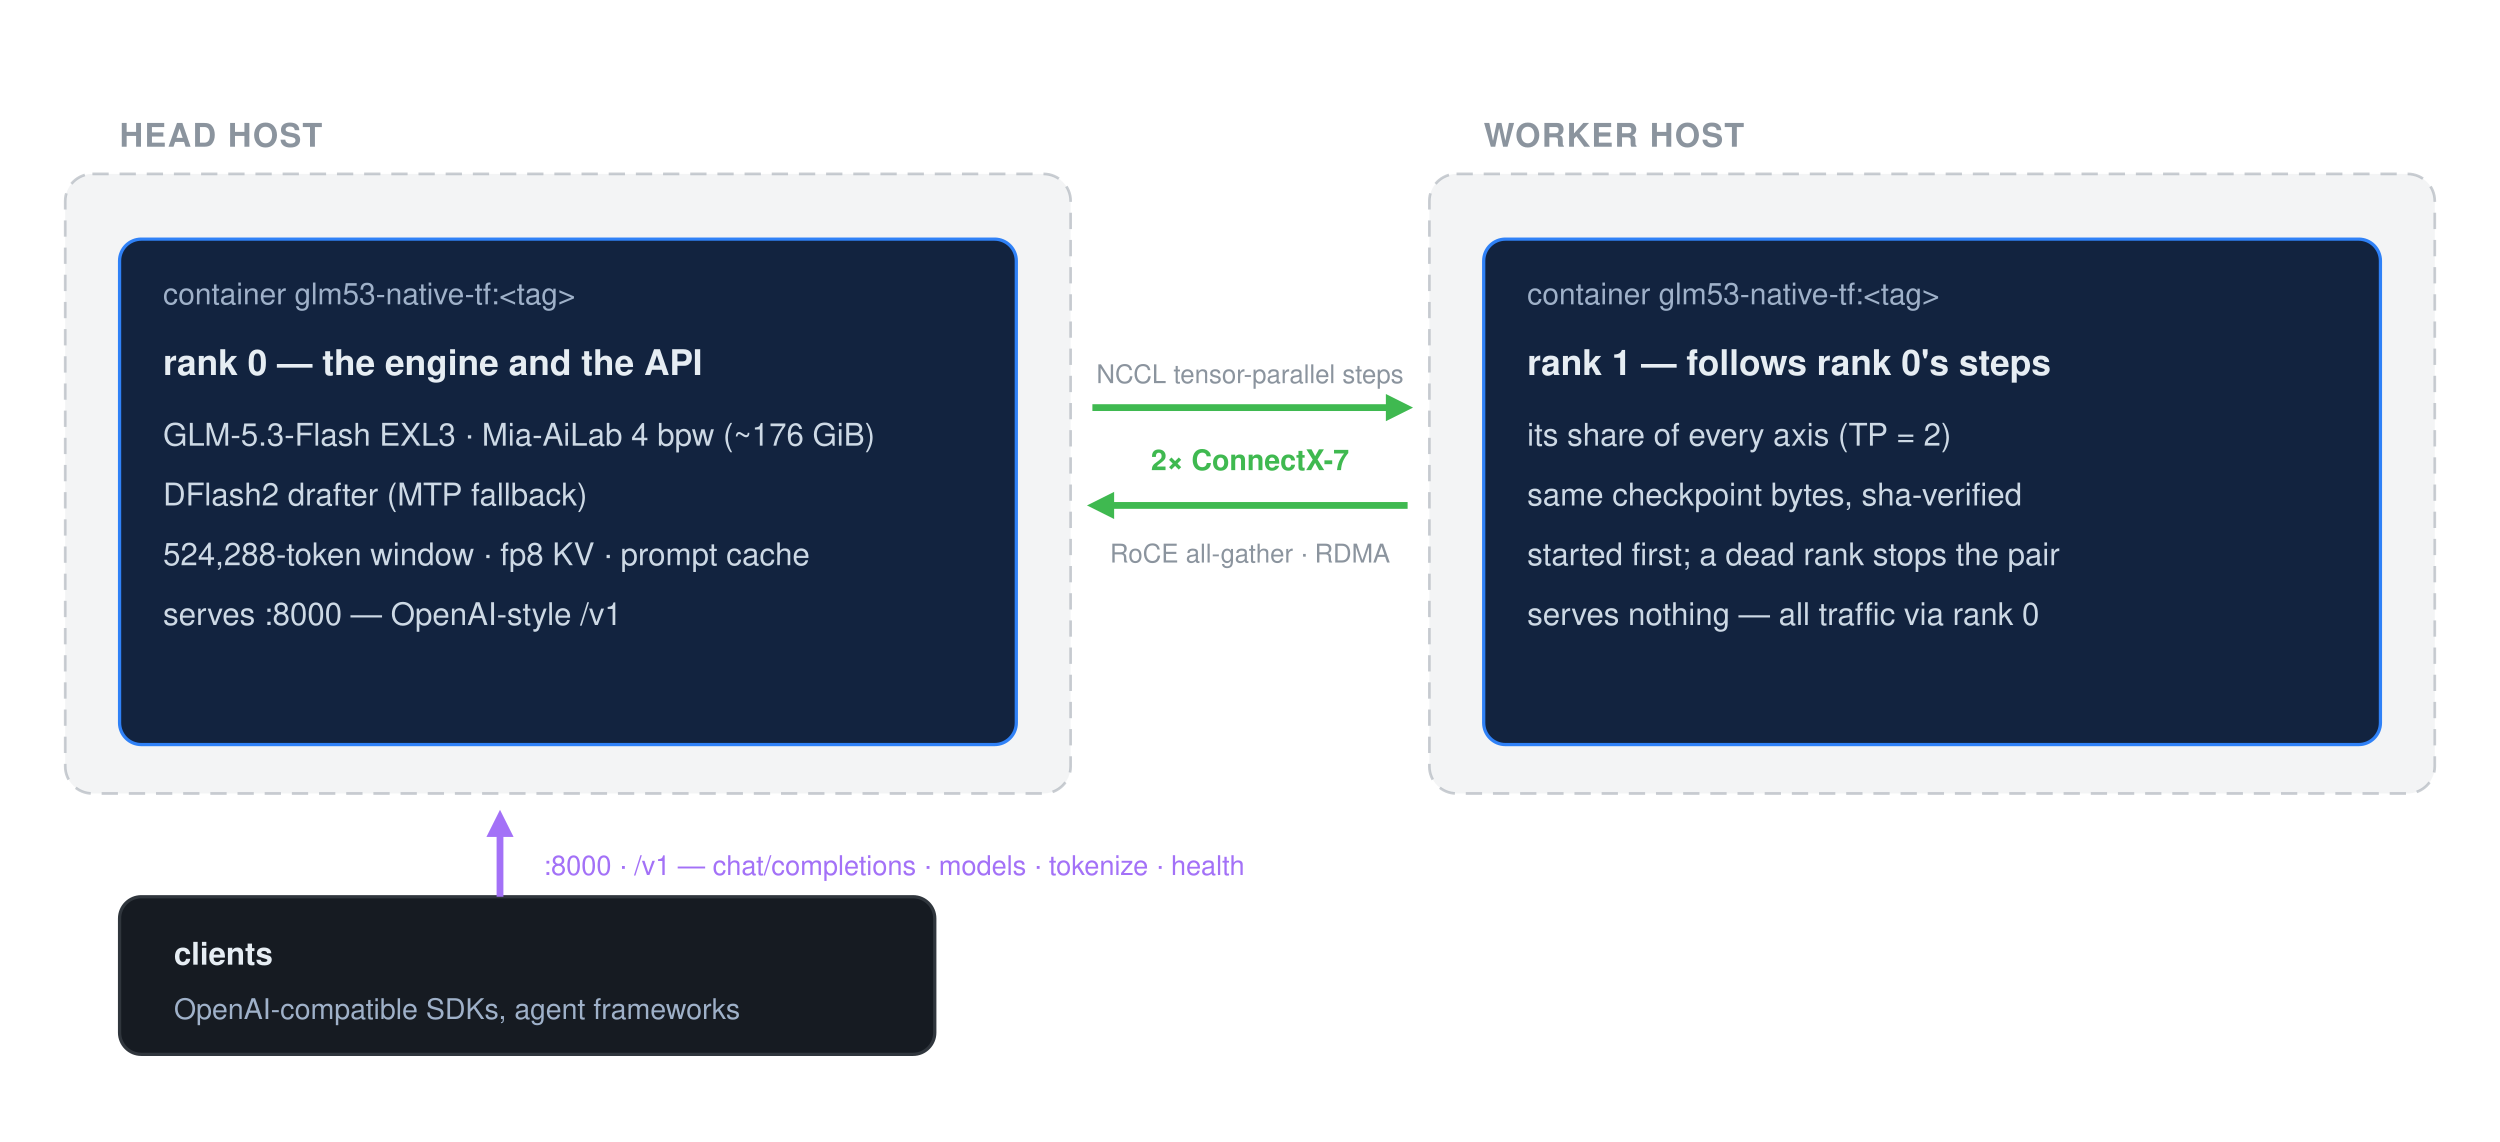
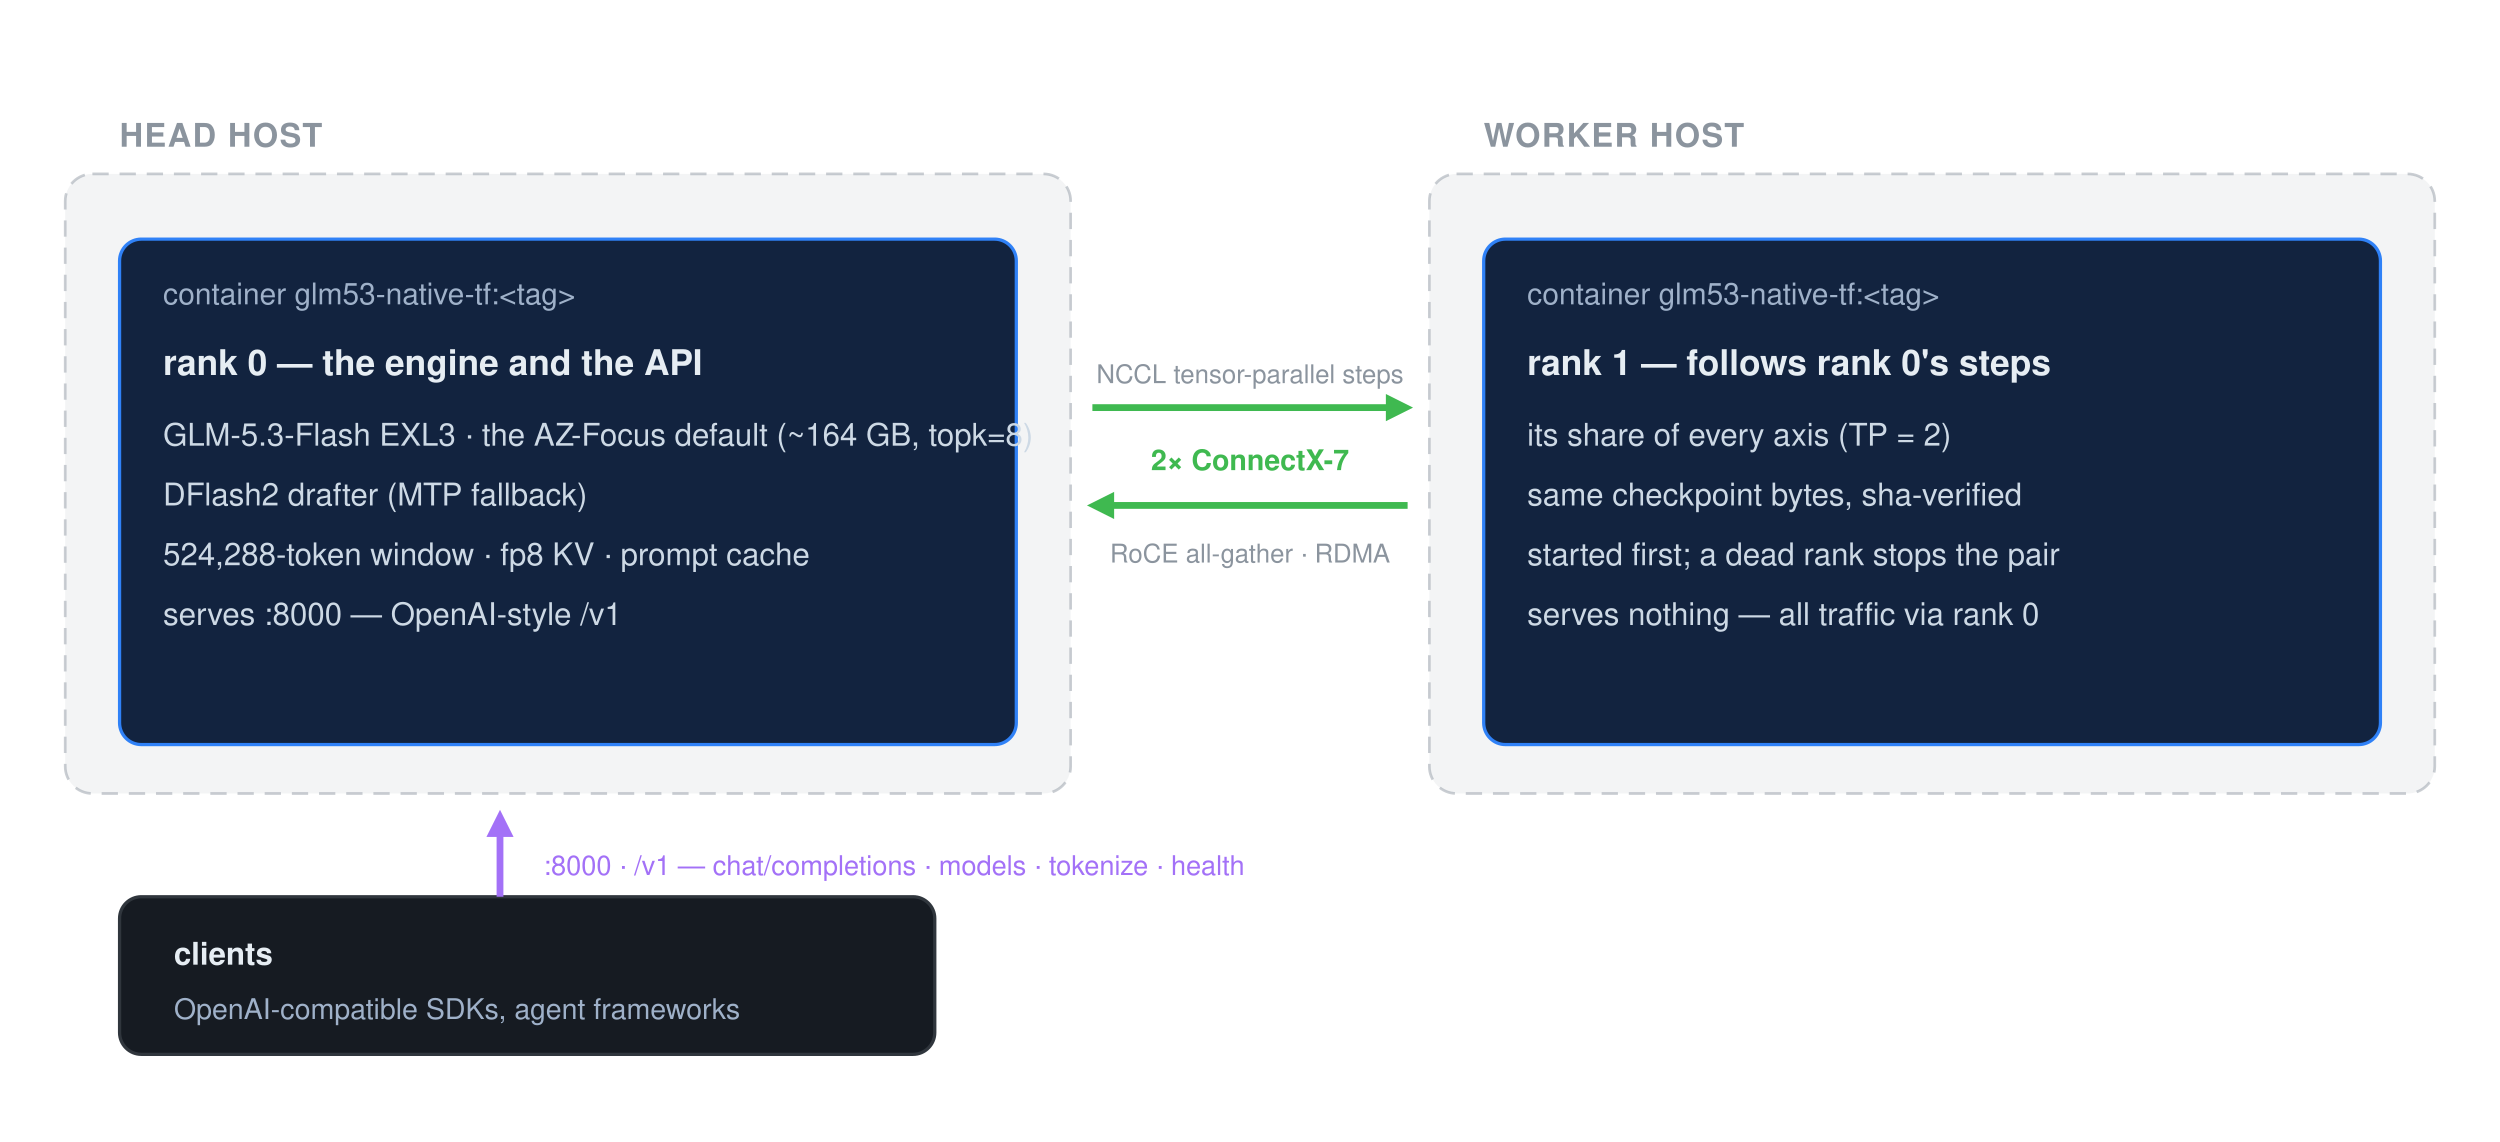
<svg xmlns="http://www.w3.org/2000/svg" viewBox="0 0 920 420" width="920" height="420" font-family="ui-sans-serif, -apple-system, 'Segoe UI', Helvetica, Arial, sans-serif">
  <text x="44" y="54" font-size="12" font-weight="600" fill="#8b949e" letter-spacing="0.5">HEAD HOST</text>
  <rect x="24" y="64" width="370" height="228" rx="10" fill="#8b949e" fill-opacity="0.10" stroke="#8b949e" stroke-opacity="0.45" stroke-dasharray="6 4" />
  <rect x="44" y="88" width="330" height="186" rx="8" fill="#12233f" stroke="#2f81f7" stroke-width="1.2" />
  <text x="60" y="112" font-size="11" fill="#9fb1c9">container  glm53-native-tf:&lt;tag&gt;</text>
  <text x="60" y="138" font-size="13" font-weight="600" fill="#e6edf3">rank 0 — the engine and the API</text>
-   <text x="60" y="164" font-size="11.5" fill="#cdd9e5">GLM-5.3-Flash EXL3 · Mia-AiLab 4 bpw (~176 GiB)</text>
+   <text x="60" y="164" font-size="11.5" fill="#cdd9e5">GLM-5.3-Flash EXL3 · the AZ-Focus default (~164 GB, topk=8)</text>
  <text x="60" y="186" font-size="11.5" fill="#cdd9e5">DFlash2 drafter (MTP fallback)</text>
  <text x="60" y="208" font-size="11.5" fill="#cdd9e5">524,288-token window · fp8 KV · prompt cache</text>
  <text x="60" y="230" font-size="11.5" fill="#cdd9e5">serves :8000 — OpenAI-style /v1</text>
  <text x="546" y="54" font-size="12" font-weight="600" fill="#8b949e" letter-spacing="0.5">WORKER HOST</text>
  <rect x="526" y="64" width="370" height="228" rx="10" fill="#8b949e" fill-opacity="0.10" stroke="#8b949e" stroke-opacity="0.45" stroke-dasharray="6 4" />
  <rect x="546" y="88" width="330" height="186" rx="8" fill="#12233f" stroke="#2f81f7" stroke-width="1.2" />
  <text x="562" y="112" font-size="11" fill="#9fb1c9">container  glm53-native-tf:&lt;tag&gt;</text>
  <text x="562" y="138" font-size="13" font-weight="600" fill="#e6edf3">rank 1 — follows rank 0's steps</text>
  <text x="562" y="164" font-size="11.5" fill="#cdd9e5">its share of every axis (TP = 2)</text>
  <text x="562" y="186" font-size="11.5" fill="#cdd9e5">same checkpoint bytes, sha-verified</text>
  <text x="562" y="208" font-size="11.5" fill="#cdd9e5">started first; a dead rank stops the pair</text>
  <text x="562" y="230" font-size="11.5" fill="#cdd9e5">serves nothing — all traffic via rank 0</text>
  <text x="460" y="141" font-size="9.5" fill="#8b949e" text-anchor="middle">NCCL tensor-parallel steps</text>
  <line x1="402" y1="150" x2="514" y2="150" stroke="#3fb950" stroke-width="2.5" />
  <path d="M520,150 L510,145 L510,155 Z" fill="#3fb950" />
  <text x="460" y="173" font-size="10.5" font-weight="600" fill="#3fb950" text-anchor="middle">2× ConnectX-7</text>
  <line x1="406" y1="186" x2="518" y2="186" stroke="#3fb950" stroke-width="2.5" />
  <path d="M400,186 L410,181 L410,191 Z" fill="#3fb950" />
  <text x="460" y="207" font-size="9.5" fill="#8b949e" text-anchor="middle">RoCE all-gather · RDMA</text>
  <rect x="44" y="330" width="300" height="58" rx="8" fill="#161b22" stroke="#30363d" stroke-width="1.2" />
  <text x="64" y="355" font-size="11.5" font-weight="600" fill="#e6edf3">clients</text>
  <text x="64" y="375" font-size="10.5" fill="#9fb1c9">OpenAI-compatible SDKs, agent frameworks</text>
  <line x1="184" y1="330" x2="184" y2="304" stroke="#a371f7" stroke-width="2.5" />
  <path d="M184,298 L179,308 L189,308 Z" fill="#a371f7" />
  <text x="200" y="322" font-size="10" fill="#a371f7">:8000 · /v1 — chat/completions · models · tokenize · health</text>
</svg>
